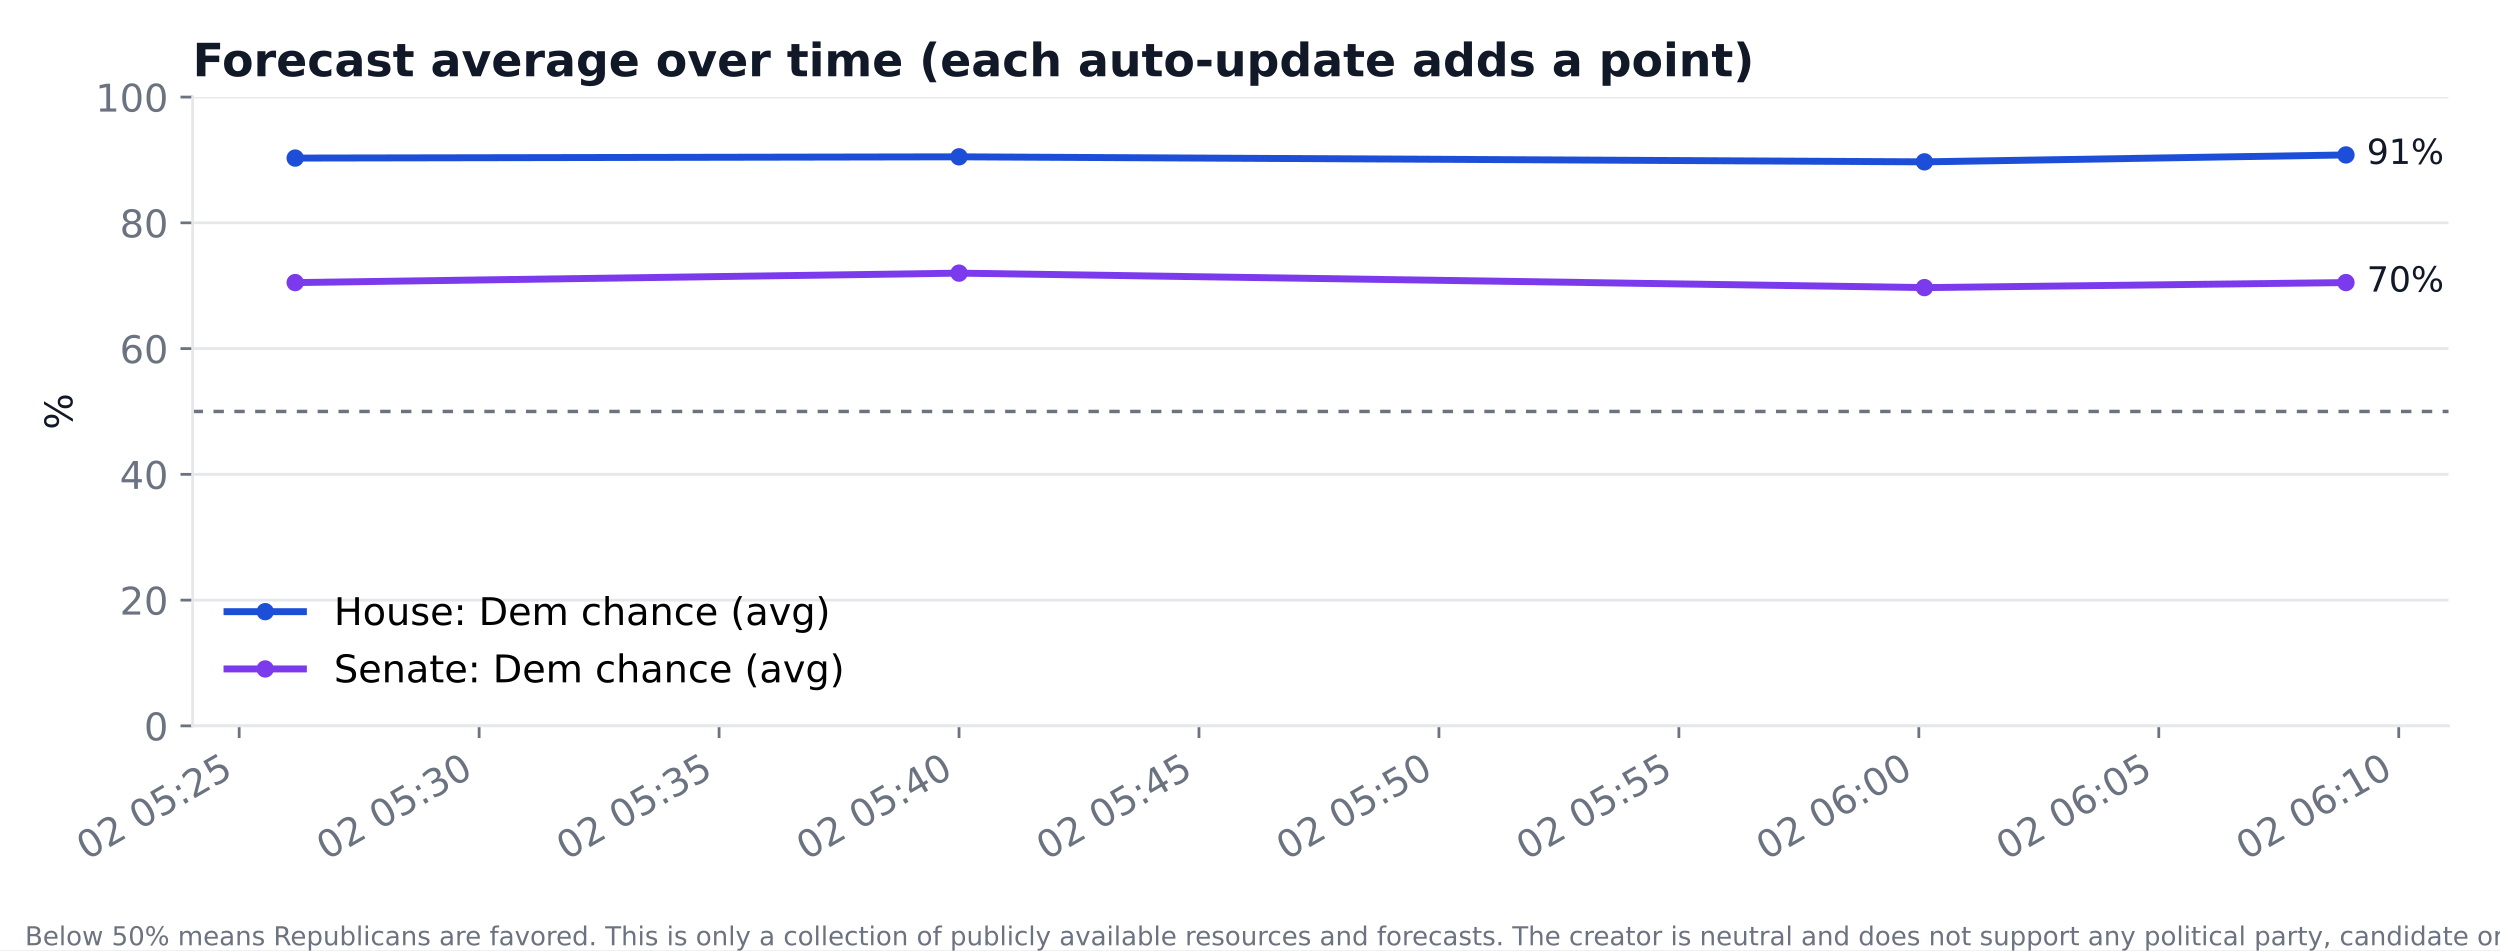
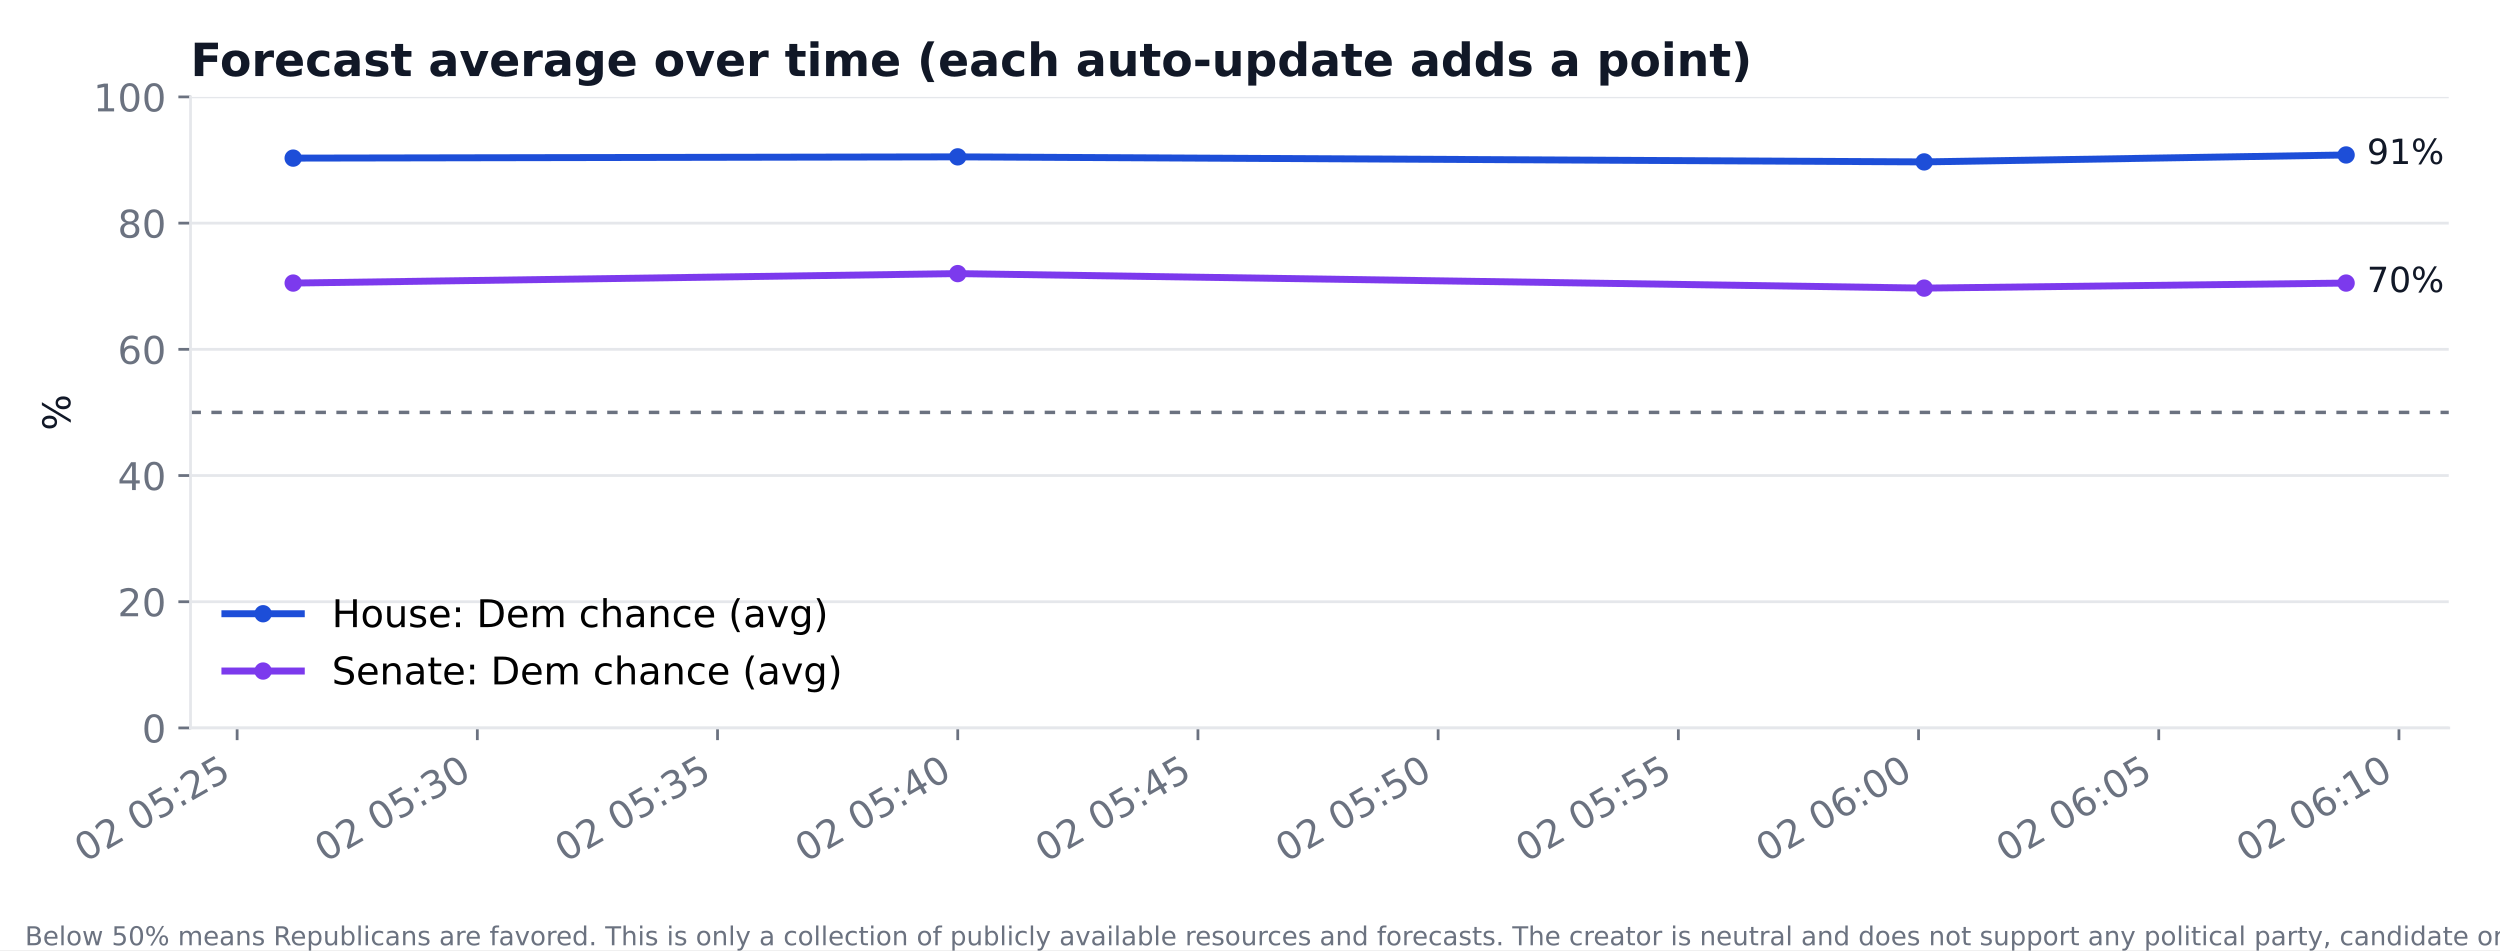
<svg xmlns="http://www.w3.org/2000/svg" xmlns:xlink="http://www.w3.org/1999/xlink" width="720pt" height="273.6pt" viewBox="0 0 720 273.6" version="1.1">
  <defs>
    <style type="text/css">*{stroke-linejoin: round; stroke-linecap: butt}</style>
  </defs>
  <g id="figure_1">
    <g id="patch_1">
      <path d="M 0 273.6  L 720 273.6  L 720 0  L 0 0  z " style="fill: #ffffff" />
    </g>
    <g id="axes_1">
      <g id="patch_2">
-         <path d="M 55.48 209.05  L 705.164 209.05  L 705.164 27.96  L 55.48 27.96  z " style="fill: #ffffff" />
+         <path d="M 54.873 209.652  L 705.242 209.652  L 705.242 27.909  L 54.873 27.909  z " style="fill: #ffffff" />
      </g>
      <g id="matplotlib.axis_1">
        <g id="xtick_1">
          <g id="line2d_1">
            <defs>
-               <path id="mf99947f4d1" d="M 0 0  L 0 3.5  " style="stroke: #6b7280; stroke-width: 0.8" />
+               <path id="m88f0bff065" d="M 0 0  L 0 3.5  " style="stroke: #6b7280; stroke-width: 0.8" />
            </defs>
            <g>
-               <use xlink:href="#mf99947f4d1" x="68.886" y="209.05" style="fill: #6b7280; stroke: #6b7280; stroke-width: 0.8" />
+               <use xlink:href="#m88f0bff065" x="68.293" y="209.652" style="fill: #6b7280; stroke: #6b7280; stroke-width: 0.8" />
            </g>
          </g>
          <g id="text_1">
-             <text style="font-size: 11px; font-family: 'DejaVu Sans'; fill: #6b7280" transform="translate(24.96187 247.8845) rotate(-30)">02 05:25</text>
+             <text style="font-size: 11px; font-family: 'DejaVu Sans'; fill: #6b7280" transform="translate(24.36853 248.4864) rotate(-30)">02 05:25</text>
          </g>
        </g>
        <g id="xtick_2">
          <g id="line2d_2">
            <g>
-               <use xlink:href="#mf99947f4d1" x="137.992" y="209.05" style="fill: #6b7280; stroke: #6b7280; stroke-width: 0.8" />
+               <use xlink:href="#m88f0bff065" x="137.472" y="209.652" style="fill: #6b7280; stroke: #6b7280; stroke-width: 0.8" />
            </g>
          </g>
          <g id="text_2">
-             <text style="font-size: 11px; font-family: 'DejaVu Sans'; fill: #6b7280" transform="translate(94.06734 247.8845) rotate(-30)">02 05:30</text>
+             <text style="font-size: 11px; font-family: 'DejaVu Sans'; fill: #6b7280" transform="translate(93.547 248.4864) rotate(-30)">02 05:30</text>
          </g>
        </g>
        <g id="xtick_3">
          <g id="line2d_3">
            <g>
-               <use xlink:href="#mf99947f4d1" x="207.097" y="209.05" style="fill: #6b7280; stroke: #6b7280; stroke-width: 0.8" />
+               <use xlink:href="#m88f0bff065" x="206.65" y="209.652" style="fill: #6b7280; stroke: #6b7280; stroke-width: 0.8" />
            </g>
          </g>
          <g id="text_3">
-             <text style="font-size: 11px; font-family: 'DejaVu Sans'; fill: #6b7280" transform="translate(163.1728 247.8845) rotate(-30)">02 05:35</text>
+             <text style="font-size: 11px; font-family: 'DejaVu Sans'; fill: #6b7280" transform="translate(162.7255 248.4864) rotate(-30)">02 05:35</text>
          </g>
        </g>
        <g id="xtick_4">
          <g id="line2d_4">
            <g>
-               <use xlink:href="#mf99947f4d1" x="276.203" y="209.05" style="fill: #6b7280; stroke: #6b7280; stroke-width: 0.8" />
+               <use xlink:href="#m88f0bff065" x="275.829" y="209.652" style="fill: #6b7280; stroke: #6b7280; stroke-width: 0.8" />
            </g>
          </g>
          <g id="text_4">
-             <text style="font-size: 11px; font-family: 'DejaVu Sans'; fill: #6b7280" transform="translate(232.2783 247.8845) rotate(-30)">02 05:40</text>
+             <text style="font-size: 11px; font-family: 'DejaVu Sans'; fill: #6b7280" transform="translate(231.9039 248.4864) rotate(-30)">02 05:40</text>
          </g>
        </g>
        <g id="xtick_5">
          <g id="line2d_5">
            <g>
-               <use xlink:href="#mf99947f4d1" x="345.308" y="209.05" style="fill: #6b7280; stroke: #6b7280; stroke-width: 0.8" />
+               <use xlink:href="#m88f0bff065" x="345.007" y="209.652" style="fill: #6b7280; stroke: #6b7280; stroke-width: 0.8" />
            </g>
          </g>
          <g id="text_5">
-             <text style="font-size: 11px; font-family: 'DejaVu Sans'; fill: #6b7280" transform="translate(301.3838 247.8845) rotate(-30)">02 05:45</text>
+             <text style="font-size: 11px; font-family: 'DejaVu Sans'; fill: #6b7280" transform="translate(301.0824 248.4864) rotate(-30)">02 05:45</text>
          </g>
        </g>
        <g id="xtick_6">
          <g id="line2d_6">
            <g>
-               <use xlink:href="#mf99947f4d1" x="414.414" y="209.05" style="fill: #6b7280; stroke: #6b7280; stroke-width: 0.8" />
+               <use xlink:href="#m88f0bff065" x="414.185" y="209.652" style="fill: #6b7280; stroke: #6b7280; stroke-width: 0.8" />
            </g>
          </g>
          <g id="text_6">
-             <text style="font-size: 11px; font-family: 'DejaVu Sans'; fill: #6b7280" transform="translate(370.4893 247.8845) rotate(-30)">02 05:50</text>
+             <text style="font-size: 11px; font-family: 'DejaVu Sans'; fill: #6b7280" transform="translate(370.2609 248.4864) rotate(-30)">02 05:50</text>
          </g>
        </g>
        <g id="xtick_7">
          <g id="line2d_7">
            <g>
-               <use xlink:href="#mf99947f4d1" x="483.519" y="209.05" style="fill: #6b7280; stroke: #6b7280; stroke-width: 0.8" />
+               <use xlink:href="#m88f0bff065" x="483.364" y="209.652" style="fill: #6b7280; stroke: #6b7280; stroke-width: 0.8" />
            </g>
          </g>
          <g id="text_7">
-             <text style="font-size: 11px; font-family: 'DejaVu Sans'; fill: #6b7280" transform="translate(439.5947 247.8845) rotate(-30)">02 05:55</text>
+             <text style="font-size: 11px; font-family: 'DejaVu Sans'; fill: #6b7280" transform="translate(439.4394 248.4864) rotate(-30)">02 05:55</text>
          </g>
        </g>
        <g id="xtick_8">
          <g id="line2d_8">
            <g>
-               <use xlink:href="#mf99947f4d1" x="552.625" y="209.05" style="fill: #6b7280; stroke: #6b7280; stroke-width: 0.8" />
+               <use xlink:href="#m88f0bff065" x="552.542" y="209.652" style="fill: #6b7280; stroke: #6b7280; stroke-width: 0.8" />
            </g>
          </g>
          <g id="text_8">
-             <text style="font-size: 11px; font-family: 'DejaVu Sans'; fill: #6b7280" transform="translate(508.7002 247.8845) rotate(-30)">02 06:00</text>
+             <text style="font-size: 11px; font-family: 'DejaVu Sans'; fill: #6b7280" transform="translate(508.6178 248.4864) rotate(-30)">02 06:00</text>
          </g>
        </g>
        <g id="xtick_9">
          <g id="line2d_9">
            <g>
-               <use xlink:href="#mf99947f4d1" x="621.73" y="209.05" style="fill: #6b7280; stroke: #6b7280; stroke-width: 0.8" />
+               <use xlink:href="#m88f0bff065" x="621.721" y="209.652" style="fill: #6b7280; stroke: #6b7280; stroke-width: 0.8" />
            </g>
          </g>
          <g id="text_9">
-             <text style="font-size: 11px; font-family: 'DejaVu Sans'; fill: #6b7280" transform="translate(577.8057 247.8845) rotate(-30)">02 06:05</text>
+             <text style="font-size: 11px; font-family: 'DejaVu Sans'; fill: #6b7280" transform="translate(577.7963 248.4864) rotate(-30)">02 06:05</text>
          </g>
        </g>
        <g id="xtick_10">
          <g id="line2d_10">
            <g>
-               <use xlink:href="#mf99947f4d1" x="690.836" y="209.05" style="fill: #6b7280; stroke: #6b7280; stroke-width: 0.8" />
+               <use xlink:href="#m88f0bff065" x="690.899" y="209.652" style="fill: #6b7280; stroke: #6b7280; stroke-width: 0.8" />
            </g>
          </g>
          <g id="text_10">
-             <text style="font-size: 11px; font-family: 'DejaVu Sans'; fill: #6b7280" transform="translate(646.9112 247.8845) rotate(-30)">02 06:10</text>
+             <text style="font-size: 11px; font-family: 'DejaVu Sans'; fill: #6b7280" transform="translate(646.9748 248.4864) rotate(-30)">02 06:10</text>
          </g>
        </g>
      </g>
      <g id="matplotlib.axis_2">
        <g id="ytick_1">
          <g id="line2d_11">
-             <path d="M 55.48 209.05  L 705.164 209.05  " clip-path="url(#pc4d76de0ec)" style="fill: none; stroke: #e5e7eb; stroke-width: 0.8; stroke-linecap: square" />
+             <path d="M 54.873 209.652  L 705.242 209.652  " clip-path="url(#p3c956fa352)" style="fill: none; stroke: #e5e7eb; stroke-width: 0.8; stroke-linecap: square" />
          </g>
          <g id="line2d_12">
            <defs>
-               <path id="m8abfae6b7f" d="M 0 0  L -3.5 0  " style="stroke: #6b7280; stroke-width: 0.8" />
+               <path id="ma1a34affe8" d="M 0 0  L -3.5 0  " style="stroke: #6b7280; stroke-width: 0.8" />
            </defs>
            <g>
-               <use xlink:href="#m8abfae6b7f" x="55.48" y="209.05" style="fill: #6b7280; stroke: #6b7280; stroke-width: 0.8" />
+               <use xlink:href="#ma1a34affe8" x="54.873" y="209.652" style="fill: #6b7280; stroke: #6b7280; stroke-width: 0.8" />
            </g>
          </g>
          <g id="text_11">
-             <text style="font-size: 11px; font-family: 'DejaVu Sans'; text-anchor: end; fill: #6b7280" x="48.48" y="213.228" transform="rotate(-0 48.48 213.2284)">0</text>
+             <text style="font-size: 11px; font-family: 'DejaVu Sans'; text-anchor: end; fill: #6b7280" x="47.873" y="213.83" transform="rotate(-0 47.8725 213.8303)">0</text>
          </g>
        </g>
        <g id="ytick_2">
          <g id="line2d_13">
-             <path d="M 55.48 172.832  L 705.164 172.832  " clip-path="url(#pc4d76de0ec)" style="fill: none; stroke: #e5e7eb; stroke-width: 0.8; stroke-linecap: square" />
+             <path d="M 54.873 173.303  L 705.242 173.303  " clip-path="url(#p3c956fa352)" style="fill: none; stroke: #e5e7eb; stroke-width: 0.8; stroke-linecap: square" />
          </g>
          <g id="line2d_14">
            <g>
-               <use xlink:href="#m8abfae6b7f" x="55.48" y="172.832" style="fill: #6b7280; stroke: #6b7280; stroke-width: 0.8" />
+               <use xlink:href="#ma1a34affe8" x="54.873" y="173.303" style="fill: #6b7280; stroke: #6b7280; stroke-width: 0.8" />
            </g>
          </g>
          <g id="text_12">
-             <text style="font-size: 11px; font-family: 'DejaVu Sans'; text-anchor: end; fill: #6b7280" x="48.48" y="177.01" transform="rotate(-0 48.48 177.0105)">20</text>
+             <text style="font-size: 11px; font-family: 'DejaVu Sans'; text-anchor: end; fill: #6b7280" x="47.873" y="177.482" transform="rotate(-0 47.8725 177.4818)">20</text>
          </g>
        </g>
        <g id="ytick_3">
          <g id="line2d_15">
-             <path d="M 55.48 136.614  L 705.164 136.614  " clip-path="url(#pc4d76de0ec)" style="fill: none; stroke: #e5e7eb; stroke-width: 0.8; stroke-linecap: square" />
+             <path d="M 54.873 136.955  L 705.242 136.955  " clip-path="url(#p3c956fa352)" style="fill: none; stroke: #e5e7eb; stroke-width: 0.8; stroke-linecap: square" />
          </g>
          <g id="line2d_16">
            <g>
-               <use xlink:href="#m8abfae6b7f" x="55.48" y="136.614" style="fill: #6b7280; stroke: #6b7280; stroke-width: 0.8" />
+               <use xlink:href="#ma1a34affe8" x="54.873" y="136.955" style="fill: #6b7280; stroke: #6b7280; stroke-width: 0.8" />
            </g>
          </g>
          <g id="text_13">
-             <text style="font-size: 11px; font-family: 'DejaVu Sans'; text-anchor: end; fill: #6b7280" x="48.48" y="140.793" transform="rotate(-0 48.48 140.7925)">40</text>
+             <text style="font-size: 11px; font-family: 'DejaVu Sans'; text-anchor: end; fill: #6b7280" x="47.873" y="141.133" transform="rotate(-0 47.8725 141.1332)">40</text>
          </g>
        </g>
        <g id="ytick_4">
          <g id="line2d_17">
-             <path d="M 55.48 100.396  L 705.164 100.396  " clip-path="url(#pc4d76de0ec)" style="fill: none; stroke: #e5e7eb; stroke-width: 0.8; stroke-linecap: square" />
+             <path d="M 54.873 100.606  L 705.242 100.606  " clip-path="url(#p3c956fa352)" style="fill: none; stroke: #e5e7eb; stroke-width: 0.8; stroke-linecap: square" />
          </g>
          <g id="line2d_18">
            <g>
-               <use xlink:href="#m8abfae6b7f" x="55.48" y="100.396" style="fill: #6b7280; stroke: #6b7280; stroke-width: 0.8" />
+               <use xlink:href="#ma1a34affe8" x="54.873" y="100.606" style="fill: #6b7280; stroke: #6b7280; stroke-width: 0.8" />
            </g>
          </g>
          <g id="text_14">
-             <text style="font-size: 11px; font-family: 'DejaVu Sans'; text-anchor: end; fill: #6b7280" x="48.48" y="104.575" transform="rotate(-0 48.48 104.5746)">60</text>
+             <text style="font-size: 11px; font-family: 'DejaVu Sans'; text-anchor: end; fill: #6b7280" x="47.873" y="104.785" transform="rotate(-0 47.8725 104.7847)">60</text>
          </g>
        </g>
        <g id="ytick_5">
          <g id="line2d_19">
-             <path d="M 55.48 64.178  L 705.164 64.178  " clip-path="url(#pc4d76de0ec)" style="fill: none; stroke: #e5e7eb; stroke-width: 0.8; stroke-linecap: square" />
+             <path d="M 54.873 64.257  L 705.242 64.257  " clip-path="url(#p3c956fa352)" style="fill: none; stroke: #e5e7eb; stroke-width: 0.8; stroke-linecap: square" />
          </g>
          <g id="line2d_20">
            <g>
-               <use xlink:href="#m8abfae6b7f" x="55.48" y="64.178" style="fill: #6b7280; stroke: #6b7280; stroke-width: 0.8" />
+               <use xlink:href="#ma1a34affe8" x="54.873" y="64.257" style="fill: #6b7280; stroke: #6b7280; stroke-width: 0.8" />
            </g>
          </g>
          <g id="text_15">
-             <text style="font-size: 11px; font-family: 'DejaVu Sans'; text-anchor: end; fill: #6b7280" x="48.48" y="68.357" transform="rotate(-0 48.48 68.35666)">80</text>
+             <text style="font-size: 11px; font-family: 'DejaVu Sans'; text-anchor: end; fill: #6b7280" x="47.873" y="68.436" transform="rotate(-0 47.8725 68.43615)">80</text>
          </g>
        </g>
        <g id="ytick_6">
          <g id="line2d_21">
-             <path d="M 55.48 27.96  L 705.164 27.96  " clip-path="url(#pc4d76de0ec)" style="fill: none; stroke: #e5e7eb; stroke-width: 0.8; stroke-linecap: square" />
+             <path d="M 54.873 27.909  L 705.242 27.909  " clip-path="url(#p3c956fa352)" style="fill: none; stroke: #e5e7eb; stroke-width: 0.8; stroke-linecap: square" />
          </g>
          <g id="line2d_22">
            <g>
-               <use xlink:href="#m8abfae6b7f" x="55.48" y="27.96" style="fill: #6b7280; stroke: #6b7280; stroke-width: 0.8" />
+               <use xlink:href="#ma1a34affe8" x="54.873" y="27.909" style="fill: #6b7280; stroke: #6b7280; stroke-width: 0.8" />
            </g>
          </g>
          <g id="text_16">
-             <text style="font-size: 11px; font-family: 'DejaVu Sans'; text-anchor: end; fill: #6b7280" x="48.48" y="32.139" transform="rotate(-0 48.48 32.13871)">100</text>
+             <text style="font-size: 11px; font-family: 'DejaVu Sans'; text-anchor: end; fill: #6b7280" x="47.873" y="32.088" transform="rotate(-0 47.8725 32.08762)">100</text>
          </g>
        </g>
        <g id="text_17">
-           <text style="font-size: 11px; font-family: 'DejaVu Sans'; text-anchor: middle; fill: #111827" x="20.841" y="118.505" transform="rotate(-90 20.84117 118.5049)">%</text>
+           <text style="font-size: 11px; font-family: 'DejaVu Sans'; text-anchor: middle; fill: #111827" x="20.234" y="118.78" transform="rotate(-90 20.23367 118.7803)">%</text>
        </g>
      </g>
      <g id="line2d_23">
-         <path d="M 85.011 45.526  L 276.203 45.164  L 554.237 46.612  L 675.633 44.62  " clip-path="url(#pc4d76de0ec)" style="fill: none; stroke: #1d4ed8; stroke-width: 2; stroke-linecap: square" />
+         <path d="M 84.435 45.538  L 275.829 45.174  L 554.157 46.628  L 675.68 44.629  " clip-path="url(#p3c956fa352)" style="fill: none; stroke: #1d4ed8; stroke-width: 2; stroke-linecap: square" />
        <defs>
-           <path id="m3b7f522165" d="M 0 2  C 0.53 2 1.039 1.789 1.414 1.414  C 1.789 1.039 2 0.53 2 0  C 2 -0.53 1.789 -1.039 1.414 -1.414  C 1.039 -1.789 0.53 -2 0 -2  C -0.53 -2 -1.039 -1.789 -1.414 -1.414  C -1.789 -1.039 -2 -0.53 -2 0  C -2 0.53 -1.789 1.039 -1.414 1.414  C -1.039 1.789 -0.53 2 0 2  z " style="stroke: #1d4ed8" />
+           <path id="m64bd4ce599" d="M 0 2  C 0.53 2 1.039 1.789 1.414 1.414  C 1.789 1.039 2 0.53 2 0  C 2 -0.53 1.789 -1.039 1.414 -1.414  C 1.039 -1.789 0.53 -2 0 -2  C -0.53 -2 -1.039 -1.789 -1.414 -1.414  C -1.789 -1.039 -2 -0.53 -2 0  C -2 0.53 -1.789 1.039 -1.414 1.414  C -1.039 1.789 -0.53 2 0 2  z " style="stroke: #1d4ed8" />
        </defs>
-         <g clip-path="url(#pc4d76de0ec)">
-           <use xlink:href="#m3b7f522165" x="85.011" y="45.526" style="fill: #1d4ed8; stroke: #1d4ed8" />
-           <use xlink:href="#m3b7f522165" x="276.203" y="45.164" style="fill: #1d4ed8; stroke: #1d4ed8" />
-           <use xlink:href="#m3b7f522165" x="554.237" y="46.612" style="fill: #1d4ed8; stroke: #1d4ed8" />
-           <use xlink:href="#m3b7f522165" x="675.633" y="44.62" style="fill: #1d4ed8; stroke: #1d4ed8" />
+         <g clip-path="url(#p3c956fa352)">
+           <use xlink:href="#m64bd4ce599" x="84.435" y="45.538" style="fill: #1d4ed8; stroke: #1d4ed8" />
+           <use xlink:href="#m64bd4ce599" x="275.829" y="45.174" style="fill: #1d4ed8; stroke: #1d4ed8" />
+           <use xlink:href="#m64bd4ce599" x="554.157" y="46.628" style="fill: #1d4ed8; stroke: #1d4ed8" />
+           <use xlink:href="#m64bd4ce599" x="675.68" y="44.629" style="fill: #1d4ed8; stroke: #1d4ed8" />
        </g>
      </g>
      <g id="line2d_24">
-         <path d="M 85.011 81.381  L 276.203 78.665  L 554.237 82.83  L 675.633 81.381  " clip-path="url(#pc4d76de0ec)" style="fill: none; stroke: #7c3aed; stroke-width: 2; stroke-linecap: square" />
+         <path d="M 84.435 81.523  L 275.829 78.797  L 554.157 82.977  L 675.68 81.523  " clip-path="url(#p3c956fa352)" style="fill: none; stroke: #7c3aed; stroke-width: 2; stroke-linecap: square" />
        <defs>
-           <path id="mbb9fe9a140" d="M 0 2  C 0.53 2 1.039 1.789 1.414 1.414  C 1.789 1.039 2 0.53 2 0  C 2 -0.53 1.789 -1.039 1.414 -1.414  C 1.039 -1.789 0.53 -2 0 -2  C -0.53 -2 -1.039 -1.789 -1.414 -1.414  C -1.789 -1.039 -2 -0.53 -2 0  C -2 0.53 -1.789 1.039 -1.414 1.414  C -1.039 1.789 -0.53 2 0 2  z " style="stroke: #7c3aed" />
+           <path id="m229ef770c9" d="M 0 2  C 0.53 2 1.039 1.789 1.414 1.414  C 1.789 1.039 2 0.53 2 0  C 2 -0.53 1.789 -1.039 1.414 -1.414  C 1.039 -1.789 0.53 -2 0 -2  C -0.53 -2 -1.039 -1.789 -1.414 -1.414  C -1.789 -1.039 -2 -0.53 -2 0  C -2 0.53 -1.789 1.039 -1.414 1.414  C -1.039 1.789 -0.53 2 0 2  z " style="stroke: #7c3aed" />
        </defs>
-         <g clip-path="url(#pc4d76de0ec)">
-           <use xlink:href="#mbb9fe9a140" x="85.011" y="81.381" style="fill: #7c3aed; stroke: #7c3aed" />
-           <use xlink:href="#mbb9fe9a140" x="276.203" y="78.665" style="fill: #7c3aed; stroke: #7c3aed" />
-           <use xlink:href="#mbb9fe9a140" x="554.237" y="82.83" style="fill: #7c3aed; stroke: #7c3aed" />
-           <use xlink:href="#mbb9fe9a140" x="675.633" y="81.381" style="fill: #7c3aed; stroke: #7c3aed" />
+         <g clip-path="url(#p3c956fa352)">
+           <use xlink:href="#m229ef770c9" x="84.435" y="81.523" style="fill: #7c3aed; stroke: #7c3aed" />
+           <use xlink:href="#m229ef770c9" x="275.829" y="78.797" style="fill: #7c3aed; stroke: #7c3aed" />
+           <use xlink:href="#m229ef770c9" x="554.157" y="82.977" style="fill: #7c3aed; stroke: #7c3aed" />
+           <use xlink:href="#m229ef770c9" x="675.68" y="81.523" style="fill: #7c3aed; stroke: #7c3aed" />
        </g>
      </g>
      <g id="line2d_25">
-         <path d="M 55.48 118.505  L 705.164 118.505  " clip-path="url(#pc4d76de0ec)" style="fill: none; stroke-dasharray: 3,3; stroke-dashoffset: 0; stroke: #6b7280" />
+         <path d="M 54.873 118.78  L 705.242 118.78  " clip-path="url(#p3c956fa352)" style="fill: none; stroke-dasharray: 3,3; stroke-dashoffset: 0; stroke: #6b7280" />
      </g>
      <g id="patch_3">
-         <path d="M 55.48 209.05  L 55.48 27.96  " style="fill: none; stroke: #e5e7eb; stroke-width: 0.8; stroke-linejoin: miter; stroke-linecap: square" />
+         <path d="M 54.873 209.652  L 54.873 27.909  " style="fill: none; stroke: #e5e7eb; stroke-width: 0.8; stroke-linejoin: miter; stroke-linecap: square" />
      </g>
      <g id="patch_4">
-         <path d="M 55.48 209.05  L 705.164 209.05  " style="fill: none; stroke: #e5e7eb; stroke-width: 0.8; stroke-linejoin: miter; stroke-linecap: square" />
+         <path d="M 54.873 209.652  L 705.242 209.652  " style="fill: none; stroke: #e5e7eb; stroke-width: 0.8; stroke-linejoin: miter; stroke-linecap: square" />
      </g>
      <g id="text_18">
-         <text style="font-size: 10px; font-family: 'DejaVu Sans'; text-anchor: start; fill: #111827" x="681.633" y="47.218" transform="rotate(-0 681.6326 47.21791)">91%</text>
+         <text style="font-size: 10px; font-family: 'DejaVu Sans'; text-anchor: start; fill: #111827" x="681.68" y="47.227" transform="rotate(-0 681.6801 47.22689)">91%</text>
      </g>
      <g id="text_19">
-         <text style="font-size: 10px; font-family: 'DejaVu Sans'; text-anchor: start; fill: #111827" x="681.633" y="83.979" transform="rotate(-0 681.6326 83.97912)">70%</text>
+         <text style="font-size: 10px; font-family: 'DejaVu Sans'; text-anchor: start; fill: #111827" x="681.68" y="84.121" transform="rotate(-0 681.6801 84.12066)">70%</text>
      </g>
      <g id="text_20">
-         <text style="font-weight: 700; font-size: 13.2px; font-family: 'DejaVu Sans'; text-anchor: start; fill: #111827" x="55.48" y="21.96" transform="rotate(-0 55.48 21.96)">Forecast average over time (each auto-update adds a point)</text>
+         <text style="font-weight: 700; font-size: 13.2px; font-family: 'DejaVu Sans'; text-anchor: start; fill: #111827" x="54.873" y="21.909" transform="rotate(-0 54.8725 21.90891)">Forecast average over time (each auto-update adds a point)</text>
      </g>
      <g id="legend_1">
        <g id="line2d_26">
-           <path d="M 65.38 176.156  L 76.38 176.156  L 87.38 176.156  " style="fill: none; stroke: #1d4ed8; stroke-width: 2; stroke-linecap: square" />
+           <path d="M 64.772 176.758  L 75.772 176.758  L 86.772 176.758  " style="fill: none; stroke: #1d4ed8; stroke-width: 2; stroke-linecap: square" />
          <g>
-             <use xlink:href="#m3b7f522165" x="76.38" y="176.156" style="fill: #1d4ed8; stroke: #1d4ed8" />
+             <use xlink:href="#m64bd4ce599" x="75.772" y="176.758" style="fill: #1d4ed8; stroke: #1d4ed8" />
          </g>
        </g>
        <g id="text_21">
-           <text style="font-size: 11px; font-family: 'DejaVu Sans'; text-anchor: start" x="96.18" y="180.006" transform="rotate(-0 96.18 180.0063)">House: Dem chance (avg)</text>
+           <text style="font-size: 11px; font-family: 'DejaVu Sans'; text-anchor: start" x="95.573" y="180.608" transform="rotate(-0 95.5725 180.6082)">House: Dem chance (avg)</text>
        </g>
        <g id="line2d_27">
-           <path d="M 65.38 192.657  L 76.38 192.657  L 87.38 192.657  " style="fill: none; stroke: #7c3aed; stroke-width: 2; stroke-linecap: square" />
+           <path d="M 64.772 193.259  L 75.772 193.259  L 86.772 193.259  " style="fill: none; stroke: #7c3aed; stroke-width: 2; stroke-linecap: square" />
          <g>
-             <use xlink:href="#mbb9fe9a140" x="76.38" y="192.657" style="fill: #7c3aed; stroke: #7c3aed" />
+             <use xlink:href="#m229ef770c9" x="75.772" y="193.259" style="fill: #7c3aed; stroke: #7c3aed" />
          </g>
        </g>
        <g id="text_22">
-           <text style="font-size: 11px; font-family: 'DejaVu Sans'; text-anchor: start" x="96.18" y="196.507" transform="rotate(-0 96.18 196.5071)">Senate: Dem chance (avg)</text>
+           <text style="font-size: 11px; font-family: 'DejaVu Sans'; text-anchor: start" x="95.573" y="197.109" transform="rotate(-0 95.5725 197.109)">Senate: Dem chance (avg)</text>
        </g>
      </g>
    </g>
    <g id="text_23">
      <text style="font-size: 7.5px; font-family: 'DejaVu Sans'; text-anchor: start; fill: #6b7280" x="7.2" y="272.232" transform="rotate(-0 7.2 272.232)">Below 50% means Republicans are favored. This is only a collection of publicly available resources and forecasts. The creator is neutral and does not support any political party, candidate or ideology.</text>
    </g>
  </g>
  <defs>
-     <clipPath id="pc4d76de0ec">
-       <rect x="55.48" y="27.96" width="649.684" height="181.09" />
+     <clipPath id="p3c956fa352">
+       <rect x="54.873" y="27.909" width="650.37" height="181.743" />
    </clipPath>
  </defs>
</svg>
